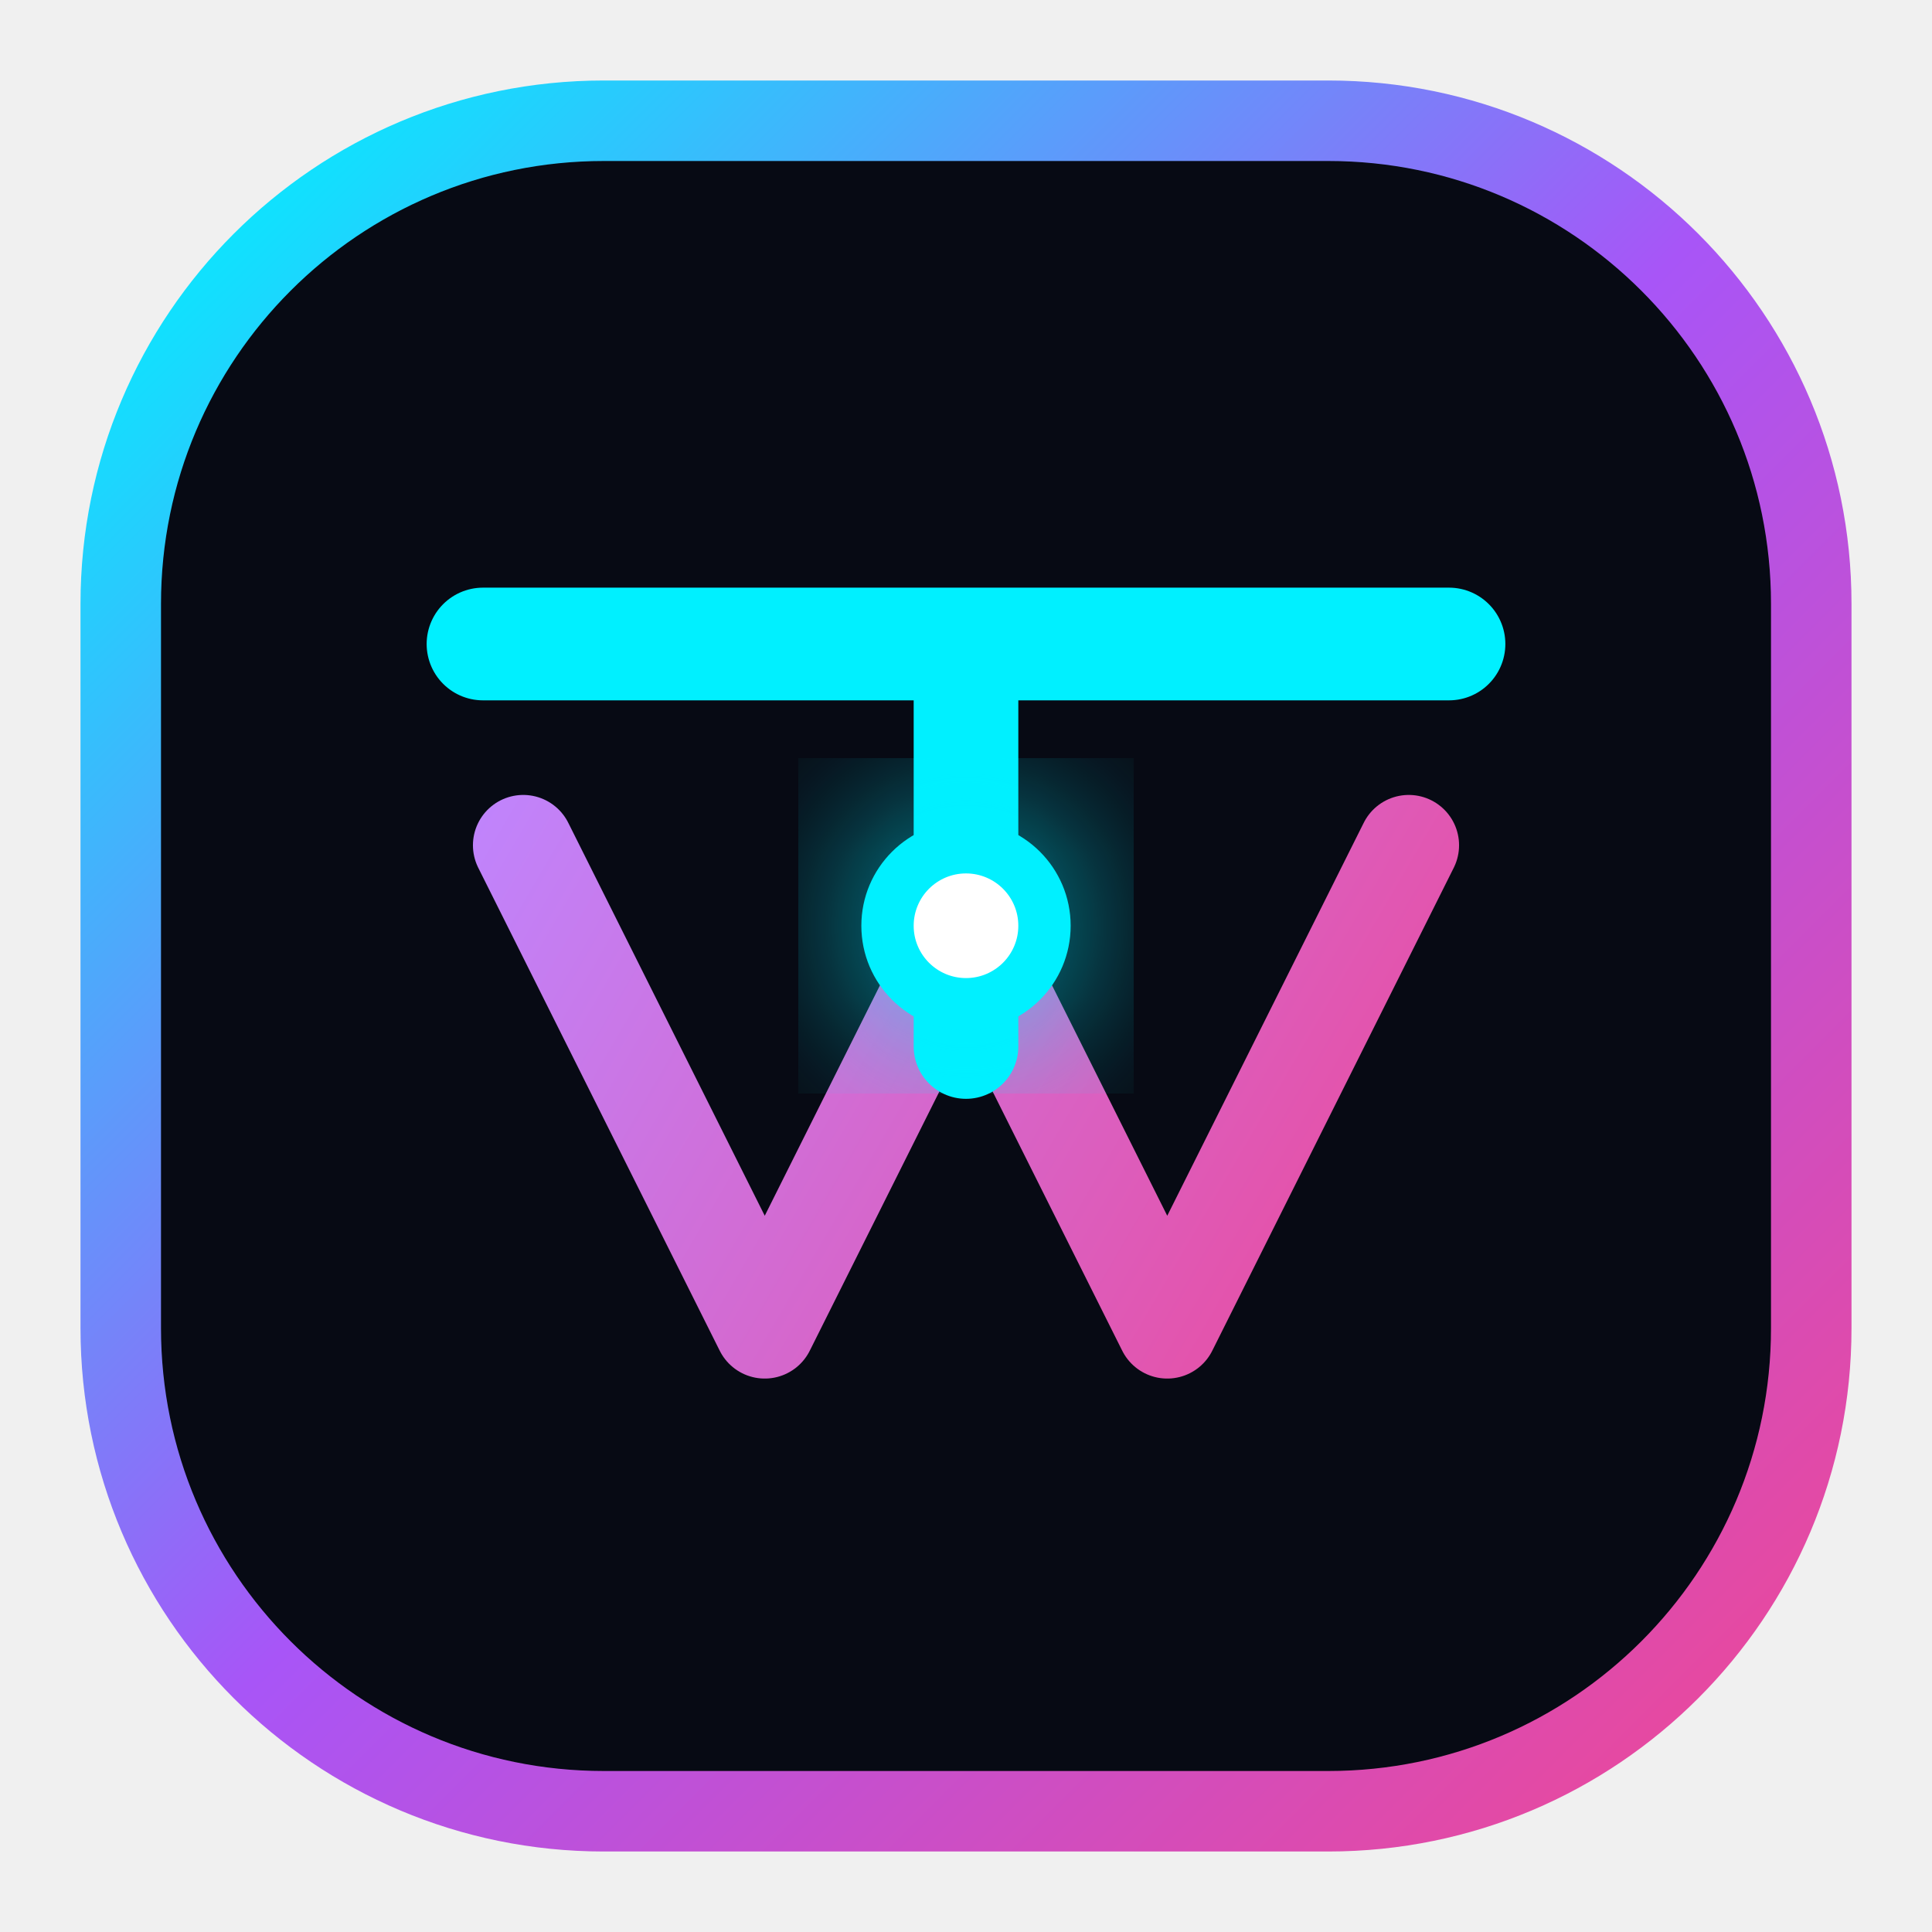
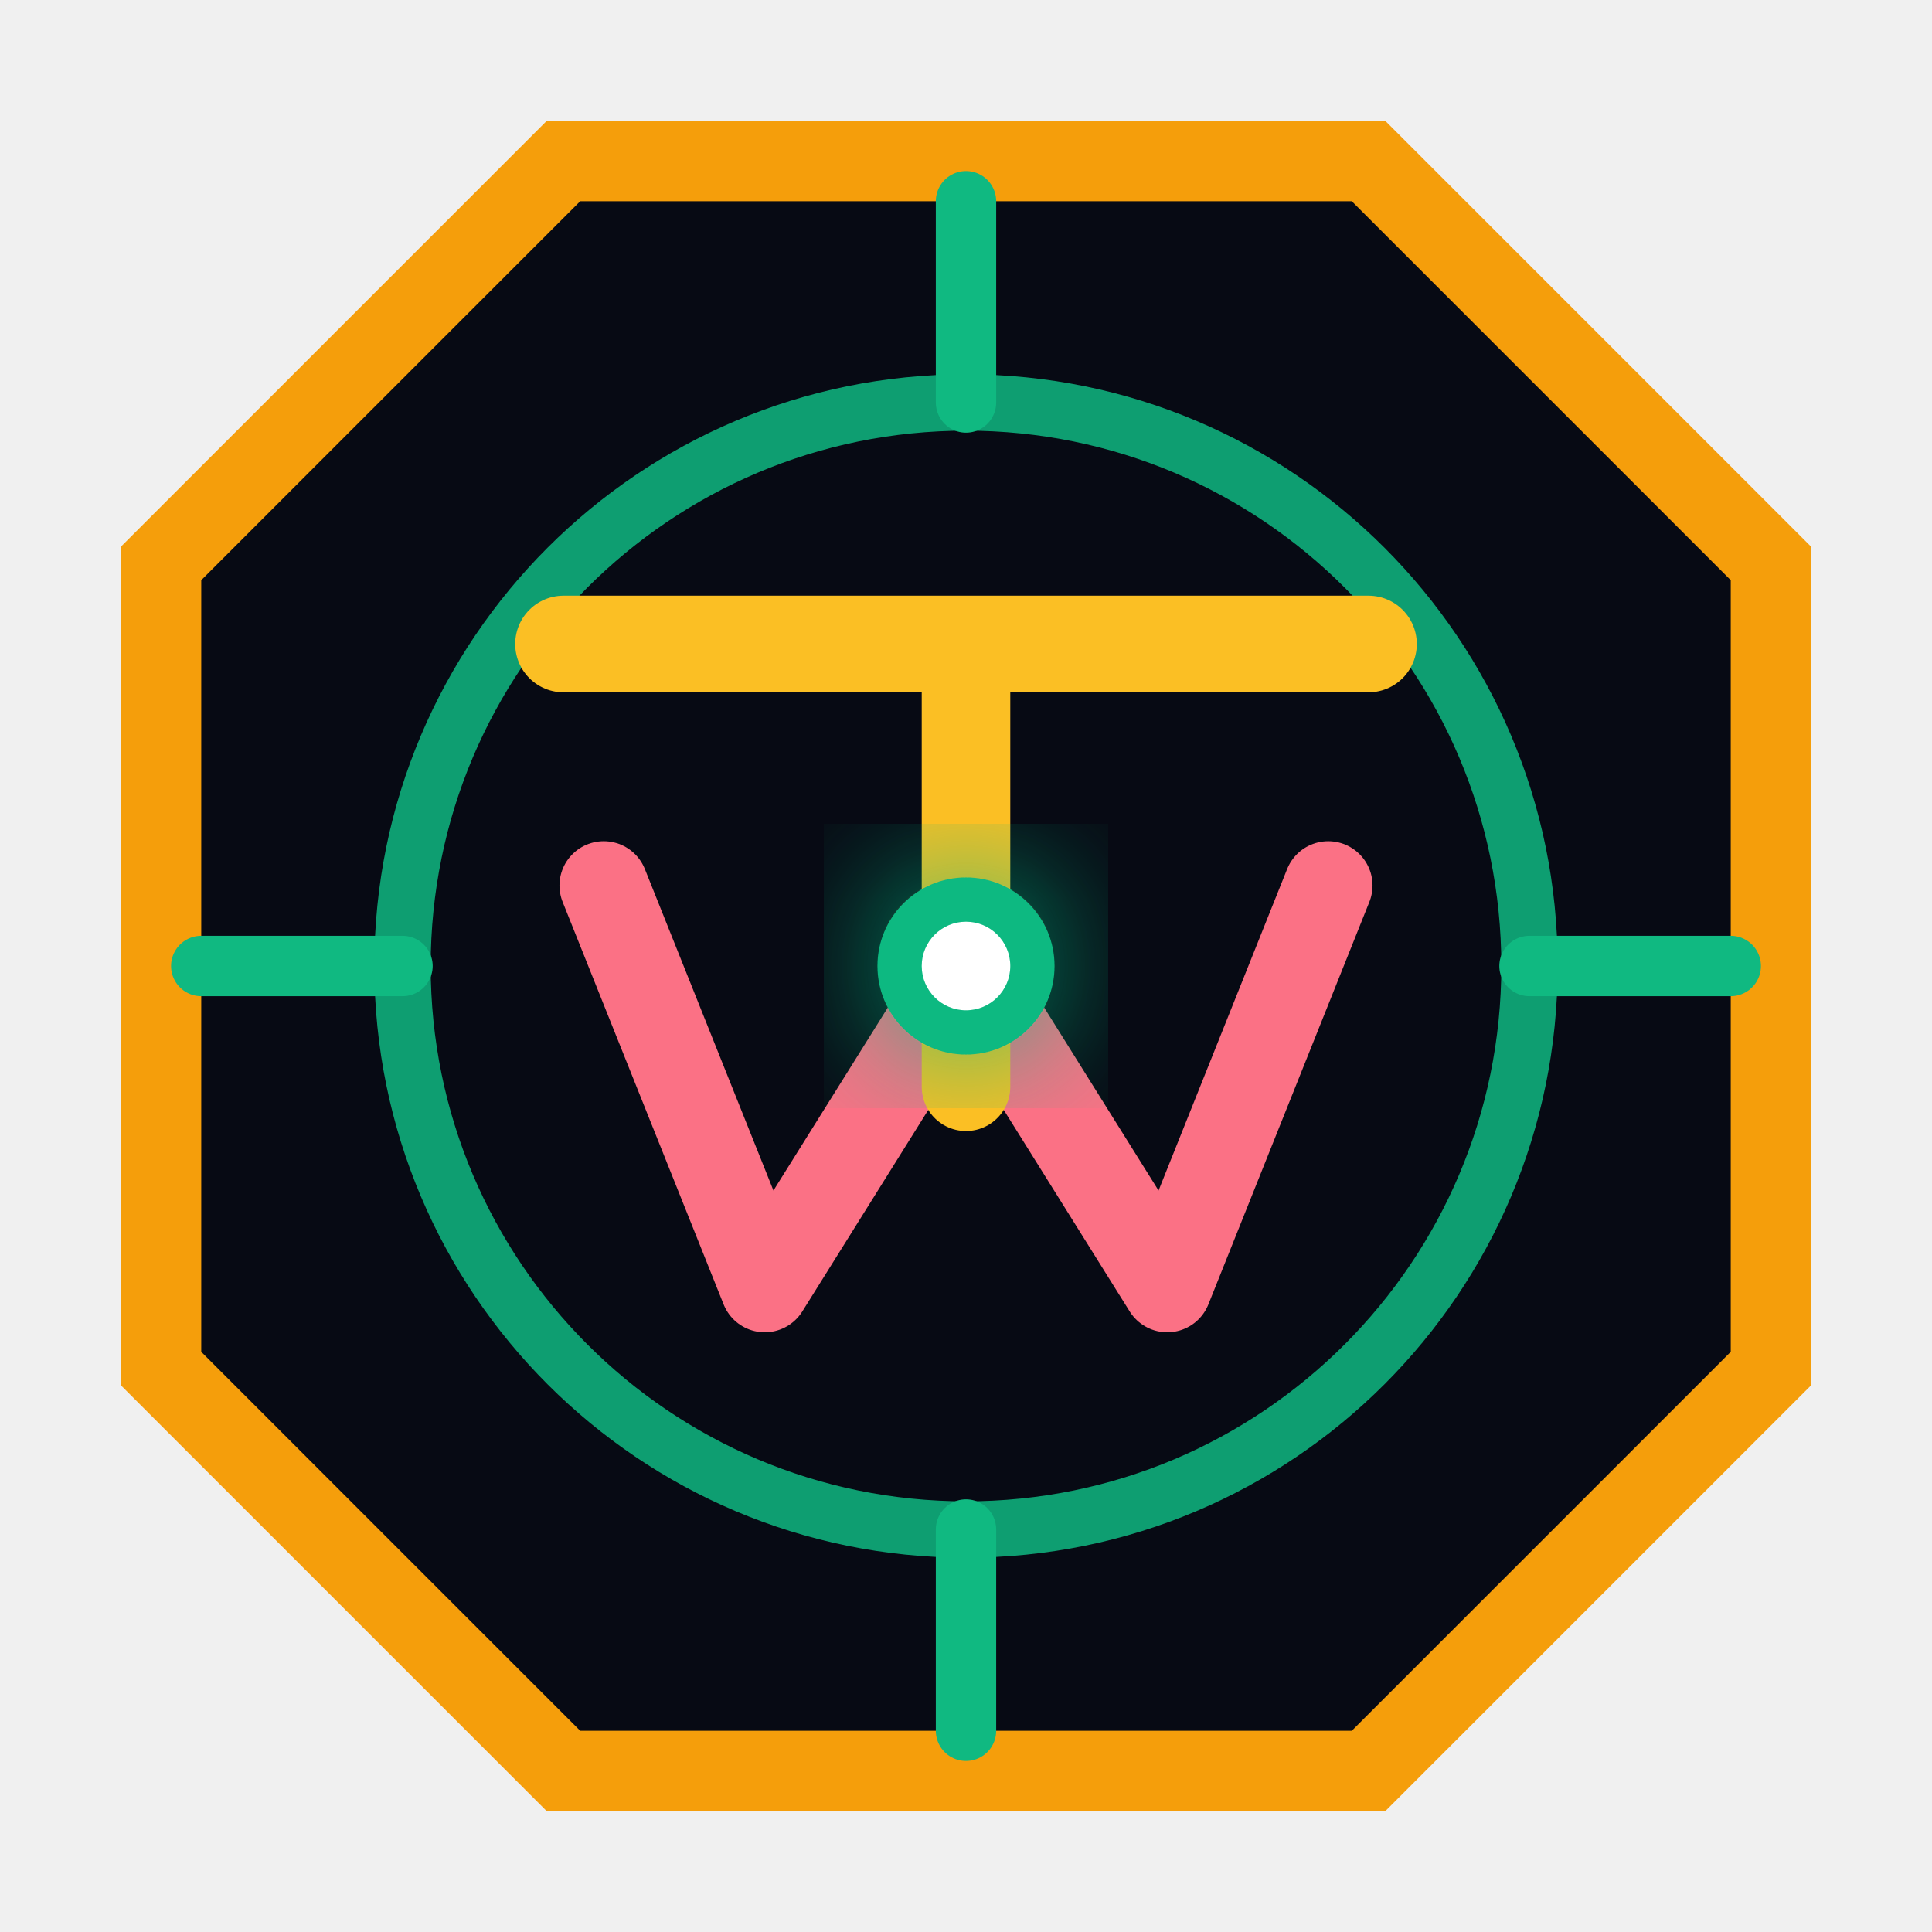
<svg xmlns="http://www.w3.org/2000/svg" width="48" height="48" viewBox="0 0 48 48" fill="none">
  <defs>
-     <linearGradient id="squircleBorder" x1="4" y1="4" x2="44" y2="44" gradientUnits="userSpaceOnUse">
-       <stop offset="0%" stop-color="#00f0ff" />
-       <stop offset="50%" stop-color="#a855f7" />
-       <stop offset="100%" stop-color="#ec4899" />
-     </linearGradient>
-     <linearGradient id="glyphW" x1="12" y1="20" x2="36" y2="34" gradientUnits="userSpaceOnUse">
-       <stop offset="0%" stop-color="#c084fc" />
-       <stop offset="100%" stop-color="#ec4899" />
-     </linearGradient>
-     <filter id="cyanGlow" x="-30%" y="-30%" width="160%" height="160%">
-       <feGaussianBlur stdDeviation="2.5" result="blur" />
+     <filter id="goldGlow" x="-30%" y="-30%" width="160%" height="160%">
+       <feGaussianBlur stdDeviation="2" result="blur" />
      <feComposite in="SourceGraphic" in2="blur" operator="over" />
    </filter>
  </defs>
-   <rect x="3" y="3" width="42" height="42" rx="12" fill="#070a14" stroke="url(#squircleBorder)" stroke-width="2" />
-   <path d="M13 21L19 33L24 23L29 33L35 21" stroke="url(#glyphW)" stroke-width="2.5" stroke-linecap="round" stroke-linejoin="round" />
-   <path d="M12 16H36" stroke="#00f0ff" stroke-width="2.8" stroke-linecap="round" />
-   <path d="M24 16V26" stroke="#00f0ff" stroke-width="2.6" stroke-linecap="round" />
-   <circle cx="24" cy="23" r="2.6" fill="#00f0ff" filter="url(#cyanGlow)" />
-   <circle cx="24" cy="23" r="1.3" fill="#ffffff" />
+   <polygon points="14,4 34,4 44,14 44,34 34,44 14,44 4,34 4,14" fill="#070a14" stroke="#f59e0b" stroke-width="2" />
+   <circle cx="24" cy="24" r="14" stroke="#10b981" stroke-width="1.4" stroke-opacity="0.85" />
+   <line x1="24" y1="5" x2="24" y2="10" stroke="#10b981" stroke-width="1.5" stroke-linecap="round" />
+   <line x1="24" y1="38" x2="24" y2="43" stroke="#10b981" stroke-width="1.5" stroke-linecap="round" />
+   <line x1="5" y1="24" x2="10" y2="24" stroke="#10b981" stroke-width="1.5" stroke-linecap="round" />
+   <line x1="38" y1="24" x2="43" y2="24" stroke="#10b981" stroke-width="1.5" stroke-linecap="round" />
+   <path d="M15 22L19 32L24 24L29 32L33 22" stroke="#fb7185" stroke-width="2.2" stroke-linecap="round" stroke-linejoin="round" />
+   <path d="M14 16H34" stroke="#fbbf24" stroke-width="2.4" stroke-linecap="round" />
+   <path d="M24 16V27" stroke="#fbbf24" stroke-width="2.2" stroke-linecap="round" />
+   <circle cx="24" cy="24" r="2.2" fill="#10b981" filter="url(#goldGlow)" />
+   <circle cx="24" cy="24" r="1.1" fill="#ffffff" />
</svg>
